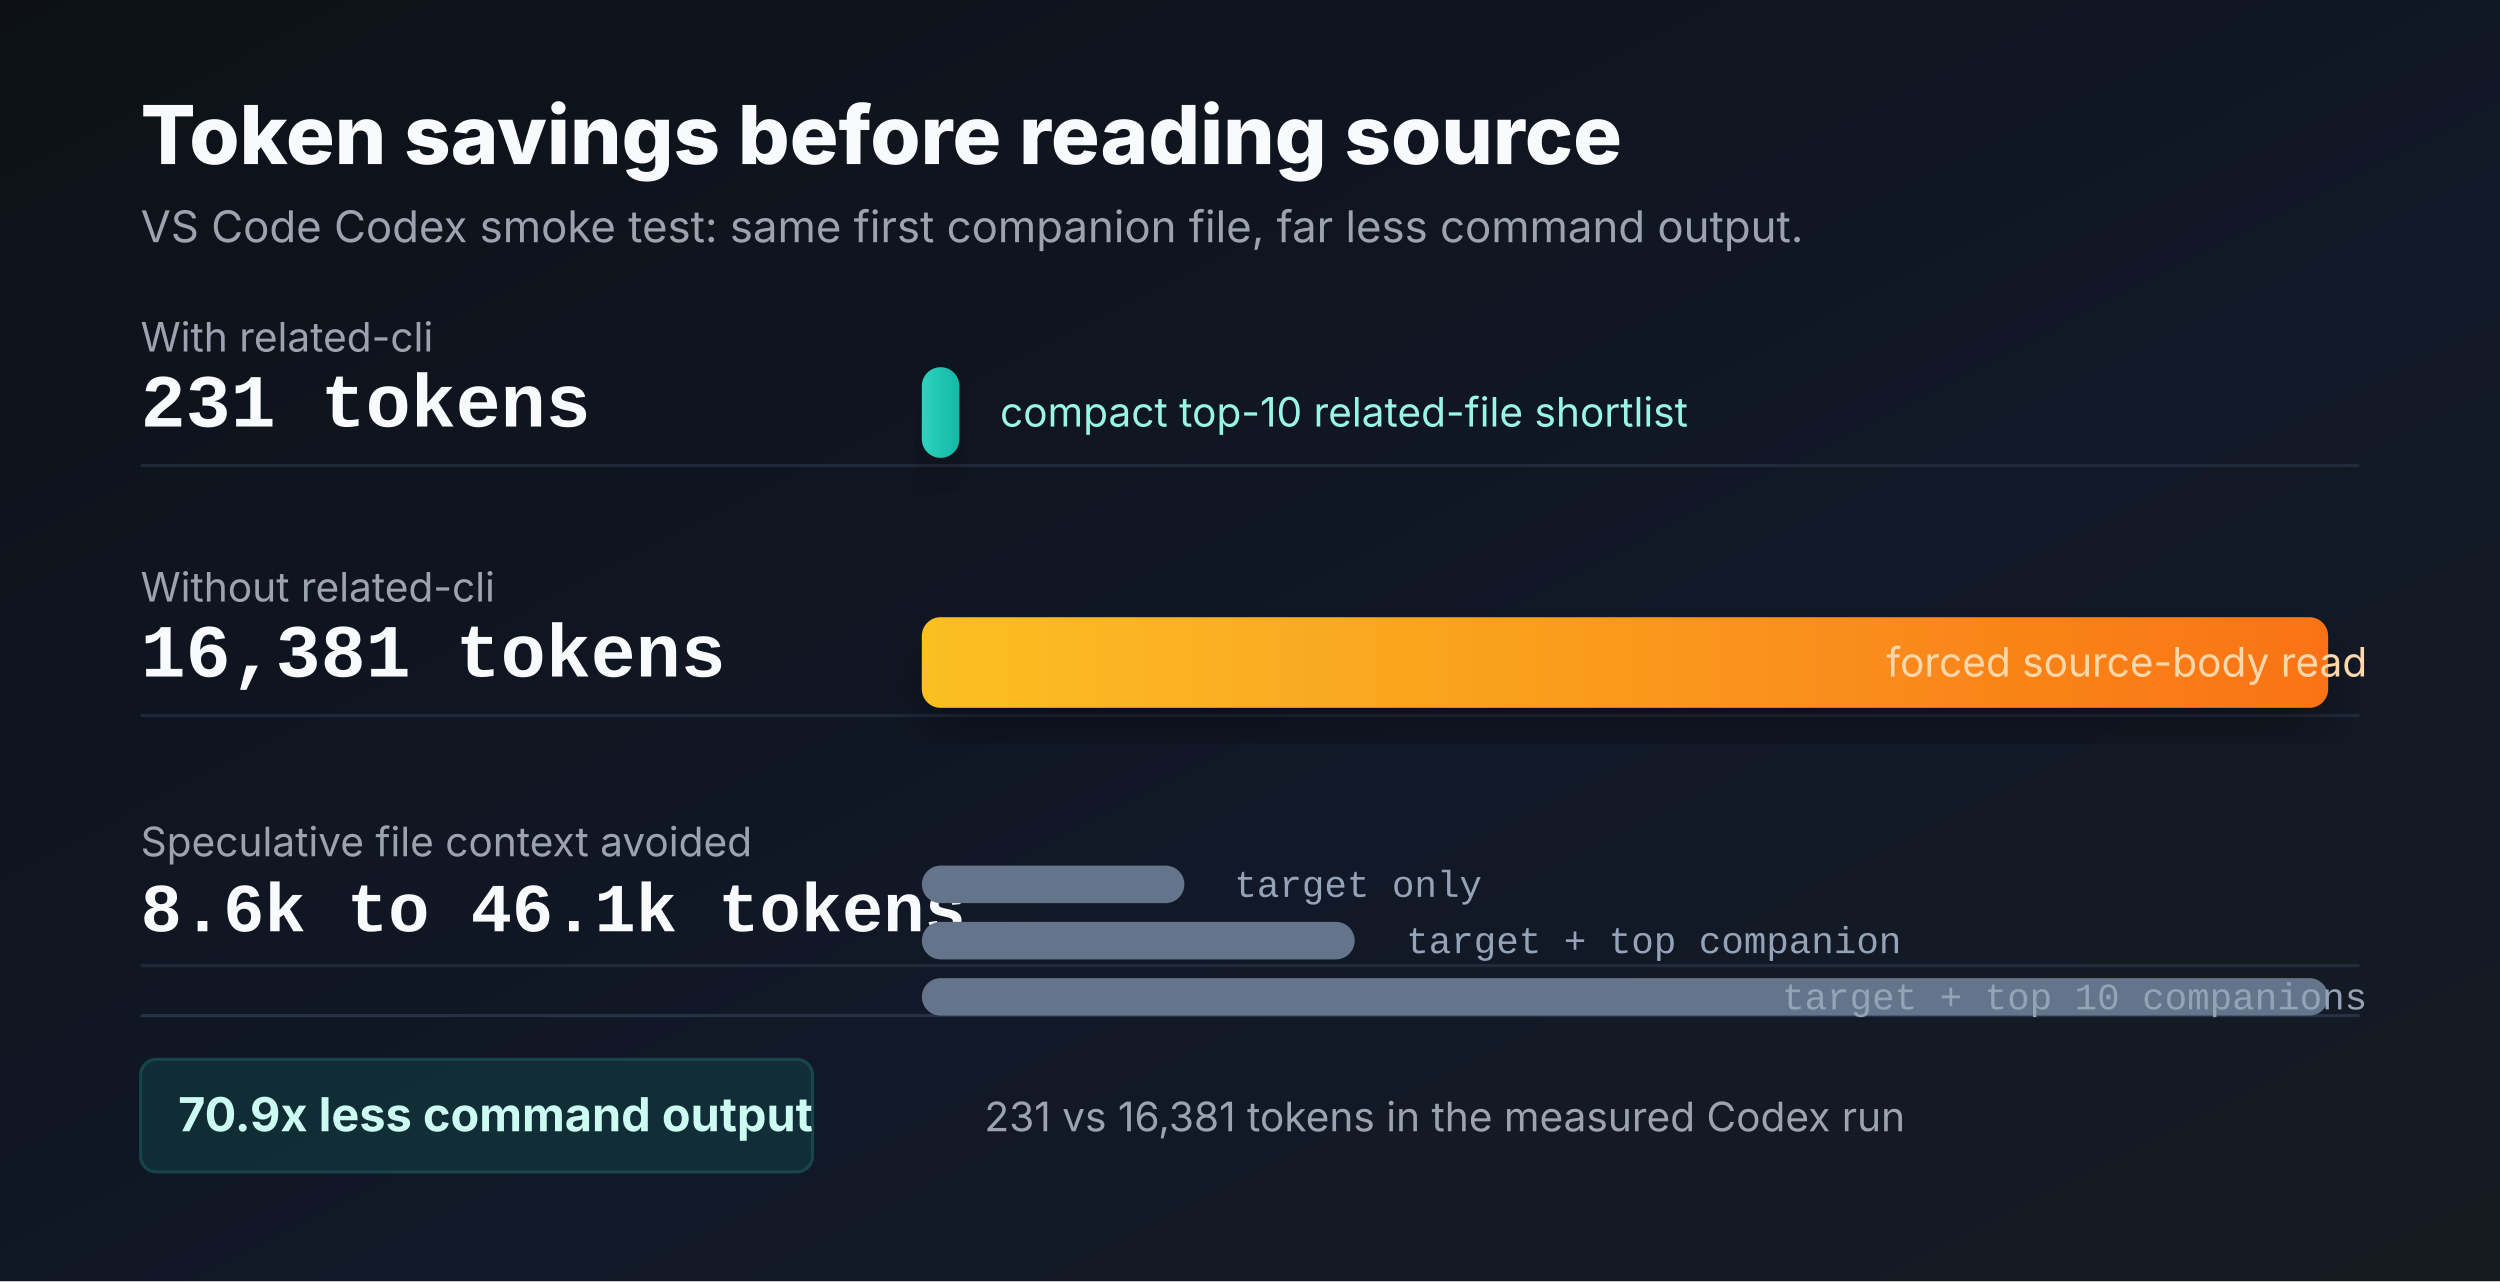
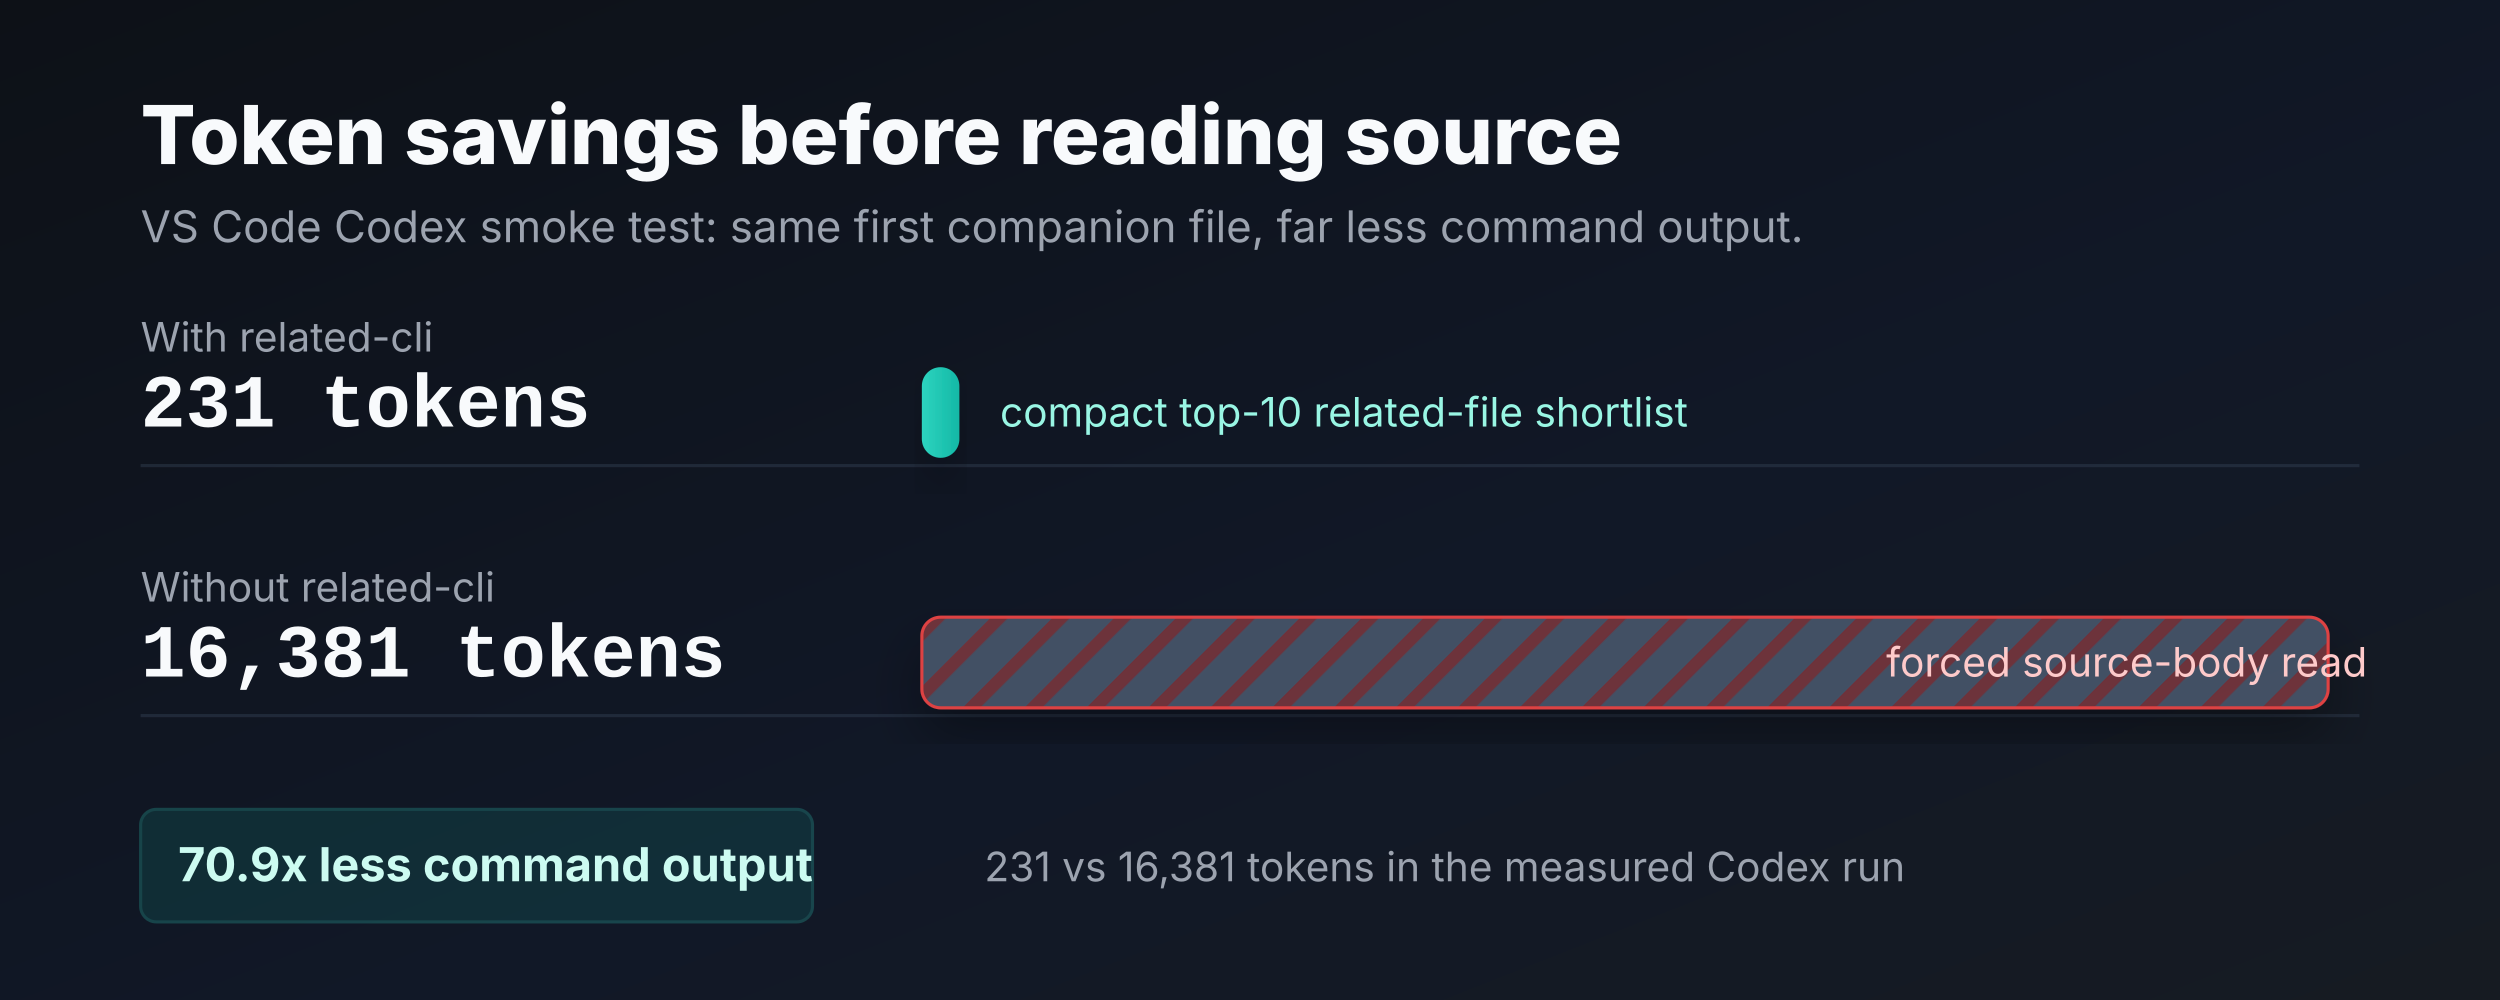
- <svg xmlns="http://www.w3.org/2000/svg" width="1600" height="820" viewBox="0 0 1600 820" role="img" aria-labelledby="title desc">
+ <svg xmlns="http://www.w3.org/2000/svg" width="1600" height="640" viewBox="0 0 1600 640" role="img" aria-labelledby="title desc">
  <defs>
    <linearGradient id="bg" x1="0" y1="0" x2="1" y2="1">
      <stop offset="0" stop-color="#0d1117" />
      <stop offset="0.58" stop-color="#111827" />
      <stop offset="1" stop-color="#161b22" />
    </linearGradient>
    <linearGradient id="teal" x1="0" y1="0" x2="1" y2="0">
      <stop offset="0" stop-color="#2dd4bf" />
      <stop offset="1" stop-color="#14b8a6" />
    </linearGradient>
-     <linearGradient id="amber" x1="0" y1="0" x2="1" y2="0">
-       <stop offset="0" stop-color="#fbbf24" />
-       <stop offset="1" stop-color="#f97316" />
-     </linearGradient>
+     <pattern id="costStripes" width="28" height="28" patternUnits="userSpaceOnUse" patternTransform="rotate(45)">
+       <rect width="28" height="28" fill="#475569" />
+       <rect width="8" height="28" fill="#991b1b" opacity="0.55" />
+     </pattern>
    <filter id="softShadow" x="-20%" y="-40%" width="140%" height="180%">
      <feDropShadow dx="0" dy="18" stdDeviation="18" flood-color="#000000" flood-opacity="0.35" />
    </filter>
    <style>
      .mono { font-family: ui-monospace, SFMono-Regular, Menlo, Consolas, "Liberation Mono", monospace; }
      .sans { font-family: Inter, ui-sans-serif, system-ui, -apple-system, BlinkMacSystemFont, "Segoe UI", sans-serif; }
      .muted { fill: #9ca3af; }
      .strong { fill: #f8fafc; }
      .grid { stroke: #334155; stroke-width: 2; opacity: 0.45; }
      .tick { fill: #94a3b8; font-size: 24px; }
    </style>
  </defs>
-   <rect width="1600" height="820" fill="url(#bg)" />
-   <path d="M90 650H1510" stroke="#263244" stroke-width="2" />
+   <rect width="1600" height="640" fill="url(#bg)" />
  <path d="M90 298H1510" class="grid" />
  <path d="M90 458H1510" class="grid" />
-   <path d="M90 618H1510" class="grid" />
  <text x="90" y="105" class="sans strong" font-size="52" font-weight="760">Token savings before reading source</text>
  <text x="90" y="155" class="sans muted" font-size="28">VS Code Codex smoke test: same first companion file, far less command output.</text>
  <g transform="translate(90 225)">
    <text x="0" y="0" class="sans muted" font-size="26">With related-cli</text>
    <text x="0" y="48" class="mono strong" font-size="48" font-weight="760">231 tokens</text>
    <rect x="500" y="10" width="24" height="58" rx="12" fill="url(#teal)" filter="url(#softShadow)" />
    <text x="550" y="48" class="sans" fill="#99f6e4" font-size="26">compact top-10 related-file shortlist</text>
  </g>
  <g transform="translate(90 385)">
    <text x="0" y="0" class="sans muted" font-size="26">Without related-cli</text>
    <text x="0" y="48" class="mono strong" font-size="48" font-weight="760">16,381 tokens</text>
-     <rect x="500" y="10" width="900" height="58" rx="12" fill="url(#amber)" filter="url(#softShadow)" />
-     <text x="1425" y="48" class="sans" fill="#fed7aa" font-size="26" text-anchor="end">forced source-body read</text>
+     <rect x="500" y="10" width="900" height="58" rx="12" fill="url(#costStripes)" stroke="#ef4444" stroke-width="2" opacity="0.92" filter="url(#softShadow)" />
+     <text x="1425" y="48" class="sans" fill="#fecaca" font-size="26" text-anchor="end">forced source-body read</text>
  </g>
-   <g transform="translate(90 548)">
-     <text x="0" y="0" class="sans muted" font-size="26">Speculative file context avoided</text>
-     <text x="0" y="48" class="mono strong" font-size="44" font-weight="740">8.6k to 46.1k tokens</text>
-     <rect x="500" y="6" width="168" height="24" rx="12" fill="#64748b" />
-     <rect x="500" y="42" width="277" height="24" rx="12" fill="#64748b" />
-     <rect x="500" y="78" width="900" height="24" rx="12" fill="#64748b" />
-     <text x="700" y="26" class="mono tick">target only</text>
-     <text x="810" y="62" class="mono tick">target + top companion</text>
-     <text x="1425" y="98" class="mono tick" text-anchor="end">target + top 10 companions</text>
-   </g>
-   <g transform="translate(90 720)">
+   <g transform="translate(90 560)">
    <rect x="0" y="-42" width="430" height="72" rx="10" fill="#0f766e" opacity="0.24" stroke="#2dd4bf" stroke-width="2" />
    <text x="24" y="4" class="sans" fill="#ccfbf1" font-size="30" font-weight="720">70.9x less command output</text>
    <text x="540" y="4" class="sans muted" font-size="26">231 vs 16,381 tokens in the measured Codex run</text>
  </g>
</svg>
